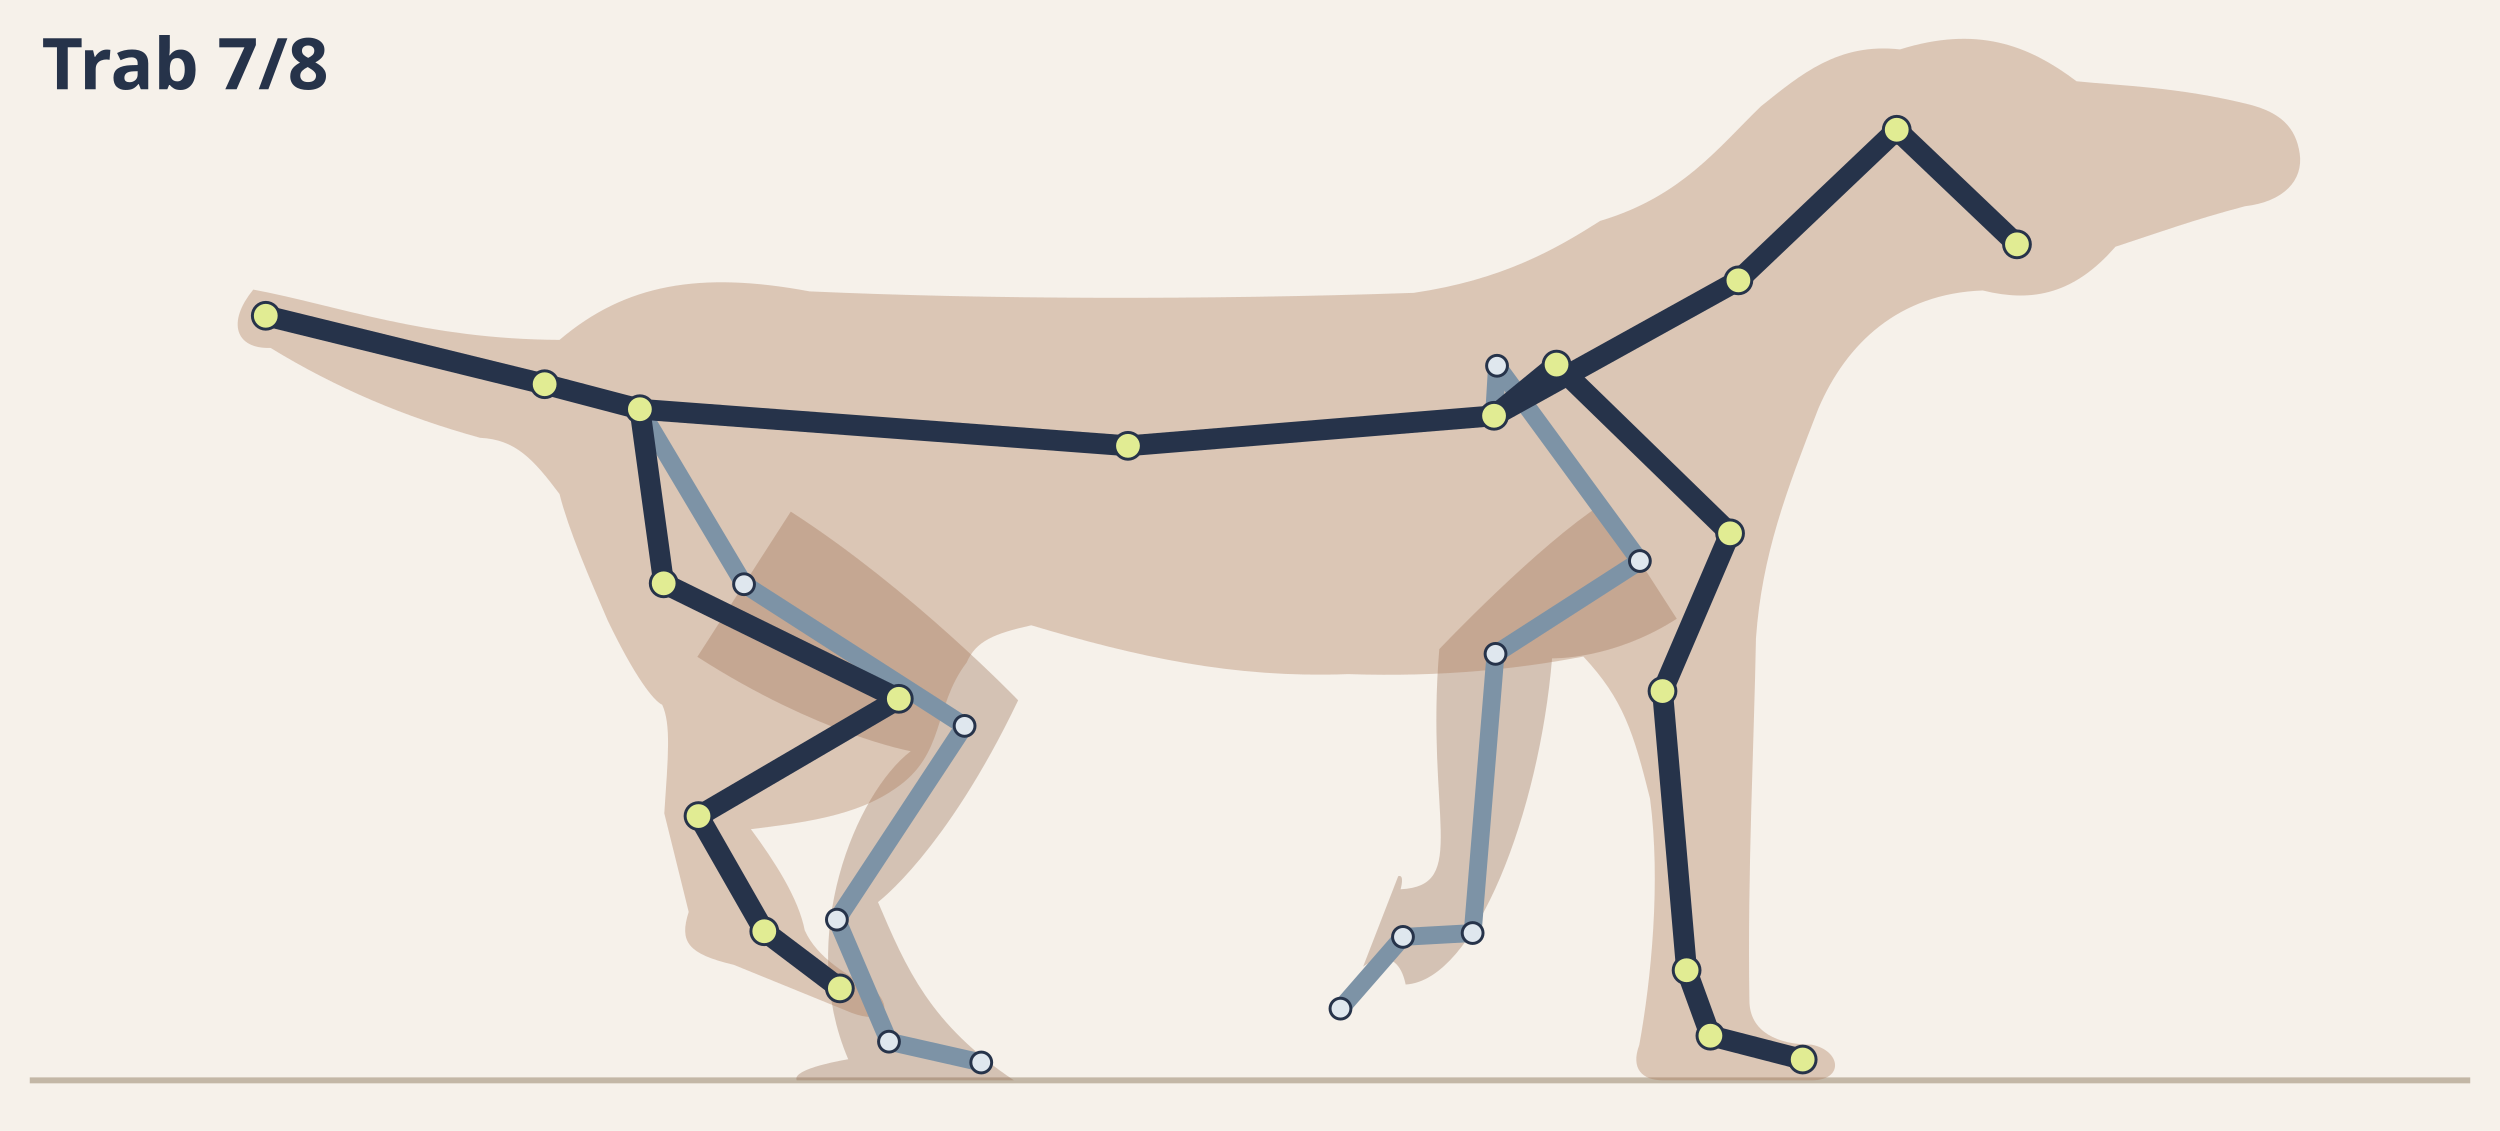
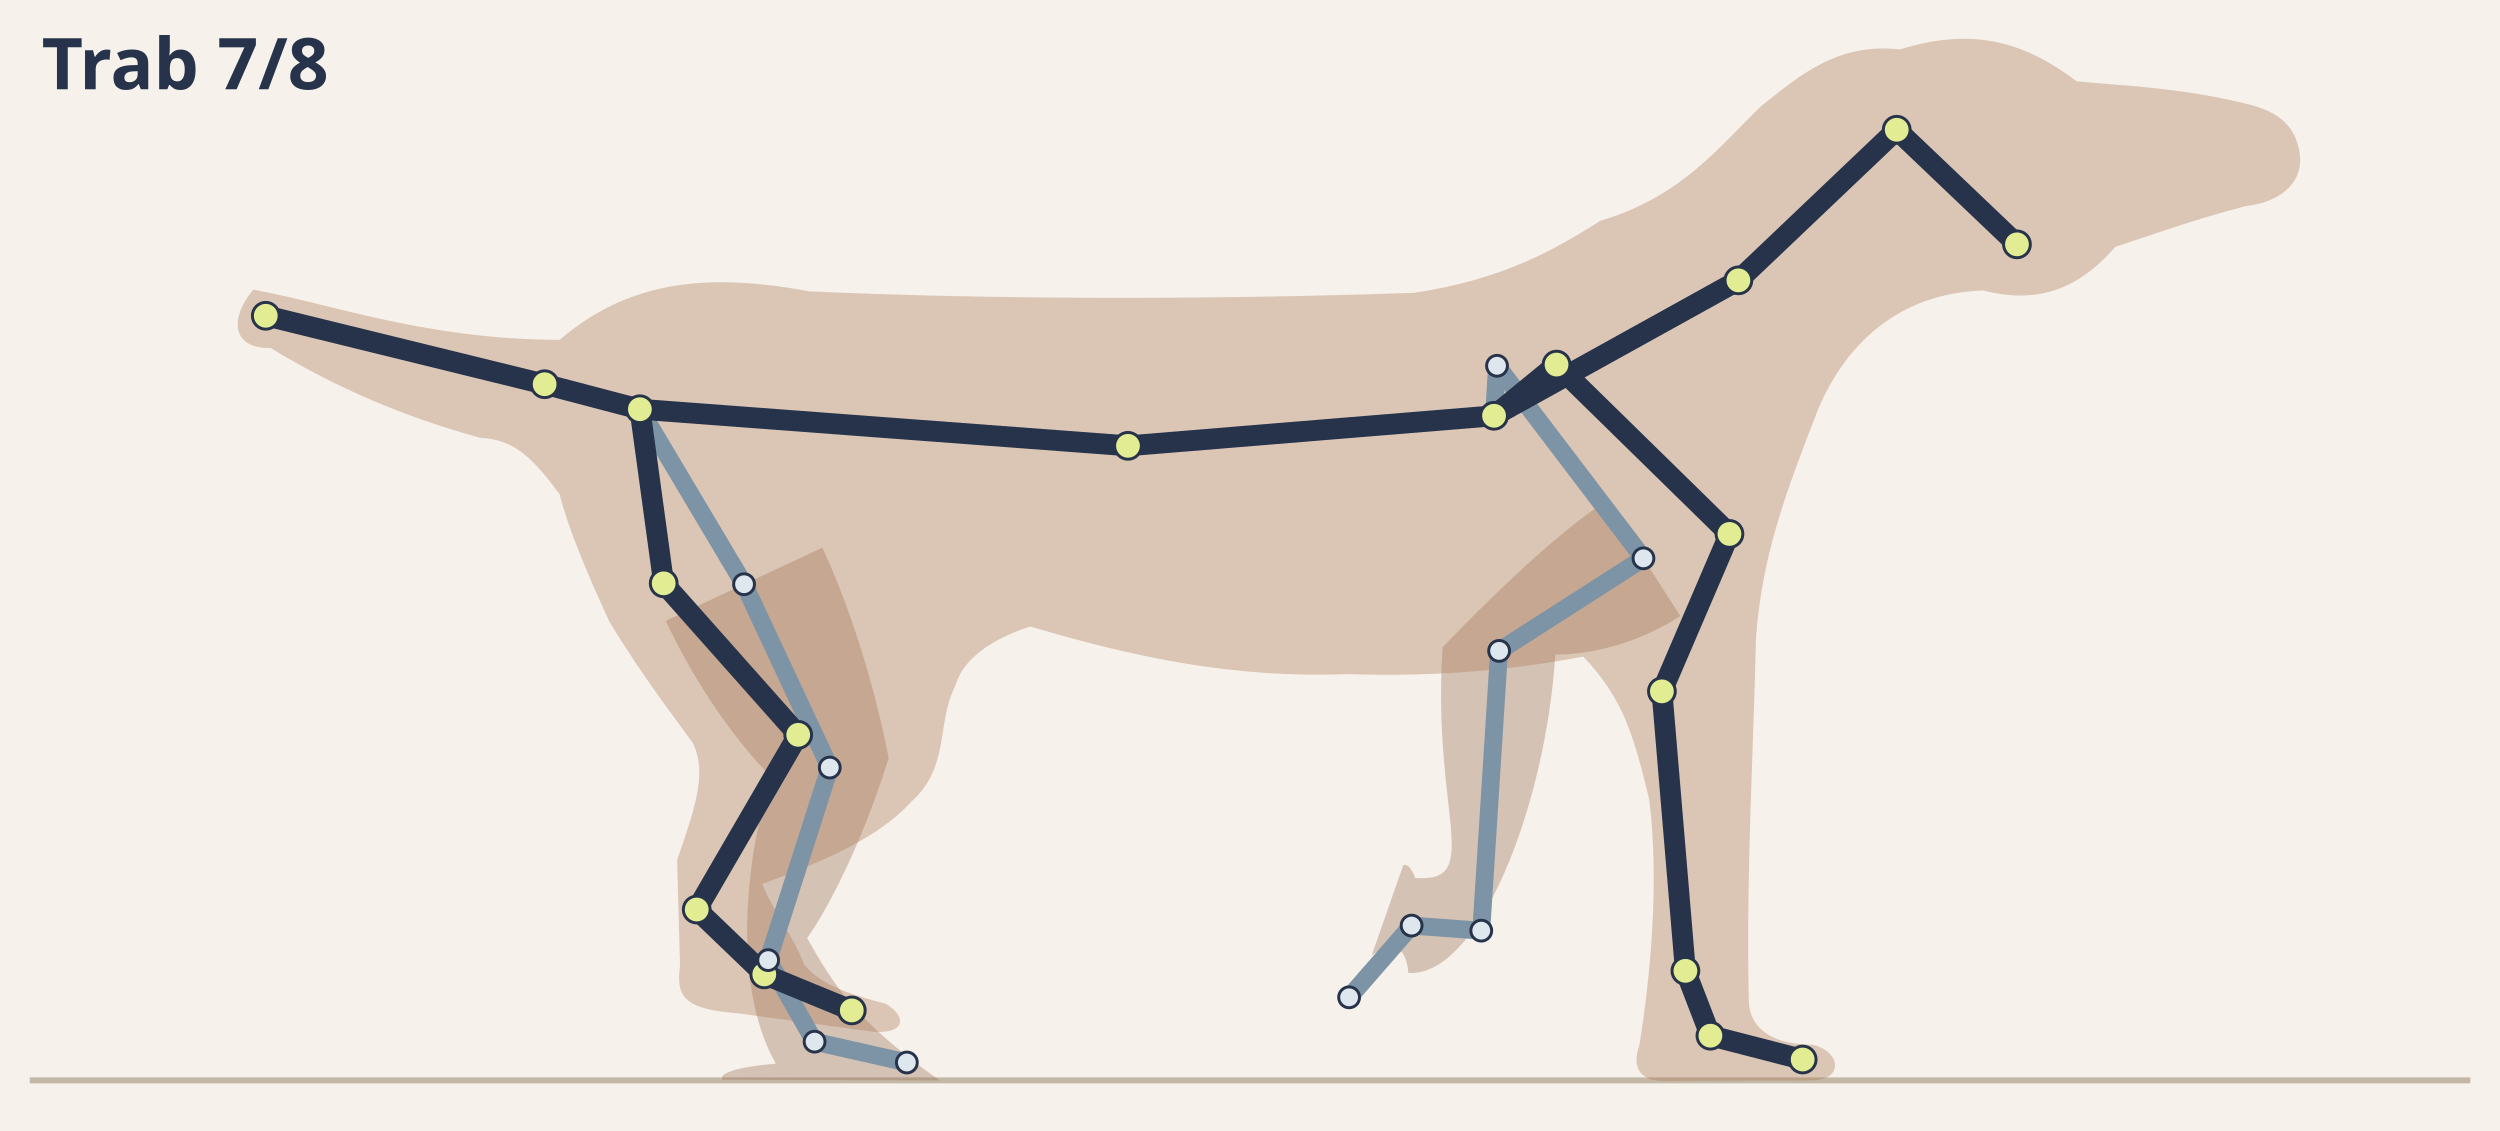
<svg xmlns="http://www.w3.org/2000/svg" viewBox="60 120 840 380">
  <rect x="60" y="120" width="840" height="380" fill="#f6f1ea" />
  <line x1="70" x2="890" y1="483" y2="483" stroke="#c3b7a6" stroke-width="2" />
-   <path d="M325.7 291.9C366.4 318.1 402.1 355.3 402.1 355.3C377.7 406.3 355 423.1 355 423.1C364.6 445.6 372.5 464.1 400.7 483L327.7 483C325.7 479 345 475.9 345 475.9C327.4 434.9 347.6 386.5 366 372.4C366 372.4 335.1 366.9 294.3 340.7Z" fill="#956b50" opacity="0.35" />
-   <path d="M623.4 327.9C601.6 341.9 581.5 341.2 581.5 341.2C577.2 392.8 555.7 449.5 532.3 450.8C529.2 435.9 518 444.8 518 444.8L529.8 414.4C532.1 413.6 530.6 418.8 530.6 418.8C553.9 417.6 538.9 394.4 543.6 338.1C543.6 338.1 576.7 303.2 598.5 289.2Z" fill="#956b50" opacity="0.35" />
-   <path d="M145.1 217.3C173 222.5 202.8 234 248 234.2C270 215.5 295 211 332 217.9C392 220.6 465 220.8 535 218.4C565 214 582.9 203.6 597.7 194.2C625 186.1 637.4 169.5 651.7 155.7C665.1 145 677.6 134.3 698.4 136.6C724 128.6 741.3 134.9 757.7 147.3C771.8 148.8 791.8 149.1 816.1 155.2C826.2 157.9 831.4 162.7 832.7 171.6C834 180.6 827.3 187.8 814.3 189.3C796.5 194 784.6 198.4 770.8 202.9C757.3 218.4 743.4 221.9 726.2 217.6C698.1 218.6 680.4 235.3 671 257.2C660.2 285 652 306.5 650 334.5C649.4 368.9 647.1 413.7 647.8 455.9C647.7 467 657.7 471 668.7 471C678.7 473 679.7 483 668.7 483L618.8 483C611.8 483 607.8 479.1 610.8 471.1C614.8 449.1 618.1 416.2 614.4 388.3C608.9 366.3 605.5 355 592 340.6C571 344.6 545 347.6 513 346.5C474.2 348 441.4 340.5 406.5 330.1C394 332.9 387.9 335.4 384.8 342.6C373.4 357.6 377.9 373.4 360.9 384.9C347.9 394.1 330.2 396.4 312.3 398.6C320.5 409.7 328.3 421.9 330.4 432.6C334.6 442 345.1 447.9 353.9 452.7C360.6 459.4 356.4 464.2 346.1 460.3L306.6 444.2C290.9 440.5 288.2 436.4 291.4 426.4L283.2 393.3C284.5 374 285.5 363.4 282.5 356.8C279.6 355.5 273.3 347.4 264.2 328.5C258 314.1 251 298 248 286C239 274 233.1 267.7 221.3 267.1C195.9 260.1 173 250.4 150.9 236.9C139.1 237.3 136.1 228.3 145.1 217.3Z" fill="#a87554" opacity="0.35" />
+   <path d="M336.3 304C352.1 337.9 358.6 374.8 358.6 374.8C345.6 415.8 331.2 435.2 331.2 435.2C339.8 450.3 346.8 462.6 375.7 483L302.7 482.8C300.7 478.8 320.7 477.4 320.7 477.4C305.1 450.1 311.3 404.8 319.1 381C319.1 381 299.6 362.5 283.7 328.6Z" fill="#956b50" opacity="0.35" />
+   <path d="M624.6 327C602.7 341 582.6 339.9 582.6 339.9C579.3 391.6 556.5 448.6 533.2 446.9C532.1 432.1 520.9 441 520.9 441L531.5 410.7C533.8 409.8 535.5 415 535.5 415C558.8 416.7 541.1 393.9 544.7 337.5C544.7 337.5 577.9 302.2 599.8 288.3Z" fill="#956b50" opacity="0.35" />
+   <path d="M145.1 217.3C173 222.5 202.8 234 248 234.2C270 215.5 295 211 332 217.9C392 220.6 465 220.8 535 218.4C565 214 582.9 203.6 597.7 194.2C625 186.1 637.4 169.5 651.7 155.7C665.1 145 677.6 134.3 698.4 136.6C724 128.6 741.3 134.9 757.7 147.3C771.8 148.8 791.8 149.1 816.1 155.2C826.2 157.9 831.4 162.7 832.7 171.6C834 180.6 827.3 187.8 814.3 189.3C796.5 194 784.6 198.4 770.8 202.9C757.3 218.4 743.4 221.9 726.2 217.6C698.1 218.6 680.4 235.3 671 257.2C660.2 285 652 306.5 650 334.5C649.3 369 646.6 413.8 647.6 455.9C647.7 467 657.7 471 668.7 471C678.7 473 679.7 483 668.7 483L618.9 483.2C611.9 483.3 607.9 479.3 610.8 471.3C614.4 449.4 617.7 416.3 614.1 388.4C608.7 366.5 605.5 355 592 340.6C571 344.6 545 347.6 513 346.5C474.1 348 441.1 340.8 406.1 330.5C392.4 335 383.4 341.8 381 350.4C374.5 363.3 379.3 377.6 366.2 389.4C354.8 401.8 336.5 409.5 316.1 417C319.7 426.1 327 435.1 330.1 444C336.3 451.7 348 454.7 357.7 457.3C365.9 462.4 363 468 352.1 466.5L308.1 460.5C290.6 459.1 286.9 455.5 288.5 444.5L287.5 409C294.3 389.5 297.3 379.6 292.9 369.8C285.8 359.9 276.7 348.4 264.8 329C258 314.2 251 298 248 286C239 274 233.1 267.7 221.3 267.1C195.9 260.1 173 250.4 150.9 236.9C139.1 237.3 136.1 228.3 145.1 217.3Z" fill="#a87554" opacity="0.35" />
  <line x1="275" y1="257.5" x2="310" y2="316.3" stroke="#7d93a6" stroke-width="6" stroke-linecap="round" />
-   <line x1="310" y1="316.3" x2="384.1" y2="363.9" stroke="#7d93a6" stroke-width="6" stroke-linecap="round" />
-   <line x1="384.1" y1="363.9" x2="341.2" y2="429" stroke="#7d93a6" stroke-width="6" stroke-linecap="round" />
-   <line x1="341.2" y1="429" x2="358.7" y2="470" stroke="#7d93a6" stroke-width="6" stroke-linecap="round" />
-   <line x1="358.7" y1="470" x2="389.7" y2="477" stroke="#7d93a6" stroke-width="6" stroke-linecap="round" />
+   <line x1="310" y1="316.3" x2="338.8" y2="377.9" stroke="#7d93a6" stroke-width="6" stroke-linecap="round" />
+   <line x1="338.8" y1="377.9" x2="318.1" y2="442.6" stroke="#7d93a6" stroke-width="6" stroke-linecap="round" />
+   <line x1="318.1" y1="442.6" x2="333.7" y2="470" stroke="#7d93a6" stroke-width="6" stroke-linecap="round" />
+   <line x1="333.7" y1="470" x2="364.7" y2="477" stroke="#7d93a6" stroke-width="6" stroke-linecap="round" />
  <line x1="562" y1="259.7" x2="563" y2="242.9" stroke="#7d93a6" stroke-width="6" stroke-linecap="round" />
-   <line x1="563" y1="242.9" x2="611" y2="308.5" stroke="#7d93a6" stroke-width="6" stroke-linecap="round" />
-   <line x1="611" y1="308.5" x2="562.5" y2="339.7" stroke="#7d93a6" stroke-width="6" stroke-linecap="round" />
-   <line x1="562.5" y1="339.7" x2="554.8" y2="433.5" stroke="#7d93a6" stroke-width="6" stroke-linecap="round" />
-   <line x1="554.8" y1="433.5" x2="531.4" y2="434.8" stroke="#7d93a6" stroke-width="6" stroke-linecap="round" />
-   <line x1="531.4" y1="434.8" x2="510.4" y2="458.9" stroke="#7d93a6" stroke-width="6" stroke-linecap="round" />
+   <line x1="563" y1="242.9" x2="612.2" y2="307.6" stroke="#7d93a6" stroke-width="6" stroke-linecap="round" />
+   <line x1="612.2" y1="307.6" x2="563.7" y2="338.7" stroke="#7d93a6" stroke-width="6" stroke-linecap="round" />
+   <line x1="563.7" y1="338.7" x2="557.7" y2="432.7" stroke="#7d93a6" stroke-width="6" stroke-linecap="round" />
+   <line x1="557.7" y1="432.7" x2="534.3" y2="431" stroke="#7d93a6" stroke-width="6" stroke-linecap="round" />
+   <line x1="534.3" y1="431" x2="513.3" y2="455.1" stroke="#7d93a6" stroke-width="6" stroke-linecap="round" />
  <line x1="149.3" y1="226.1" x2="243" y2="249.1" stroke="#26334a" stroke-width="7" stroke-linecap="round" />
  <line x1="243" y1="249.1" x2="275" y2="257.5" stroke="#26334a" stroke-width="7" stroke-linecap="round" />
  <line x1="275" y1="257.5" x2="439" y2="269.8" stroke="#26334a" stroke-width="7" stroke-linecap="round" />
  <line x1="439" y1="269.8" x2="562" y2="259.7" stroke="#26334a" stroke-width="7" stroke-linecap="round" />
  <line x1="562" y1="259.7" x2="644.1" y2="214.2" stroke="#26334a" stroke-width="7" stroke-linecap="round" />
  <line x1="644.1" y1="214.2" x2="697.3" y2="163.6" stroke="#26334a" stroke-width="7" stroke-linecap="round" />
  <line x1="697.3" y1="163.6" x2="737.7" y2="202.1" stroke="#26334a" stroke-width="7" stroke-linecap="round" />
  <line x1="275" y1="257.5" x2="283" y2="316" stroke="#26334a" stroke-width="7" stroke-linecap="round" />
-   <line x1="283" y1="316" x2="362" y2="354.8" stroke="#26334a" stroke-width="7" stroke-linecap="round" />
-   <line x1="362" y1="354.8" x2="294.7" y2="394.2" stroke="#26334a" stroke-width="7" stroke-linecap="round" />
-   <line x1="294.7" y1="394.2" x2="316.8" y2="432.9" stroke="#26334a" stroke-width="7" stroke-linecap="round" />
-   <line x1="316.8" y1="432.9" x2="342.2" y2="452.1" stroke="#26334a" stroke-width="7" stroke-linecap="round" />
+   <line x1="283" y1="316" x2="328.2" y2="366.9" stroke="#26334a" stroke-width="7" stroke-linecap="round" />
+   <line x1="328.2" y1="366.9" x2="294.1" y2="425.6" stroke="#26334a" stroke-width="7" stroke-linecap="round" />
+   <line x1="294.1" y1="425.6" x2="316.8" y2="447.4" stroke="#26334a" stroke-width="7" stroke-linecap="round" />
+   <line x1="316.8" y1="447.4" x2="346.2" y2="459.5" stroke="#26334a" stroke-width="7" stroke-linecap="round" />
  <line x1="562" y1="259.7" x2="583" y2="242.5" stroke="#26334a" stroke-width="7" stroke-linecap="round" />
-   <line x1="583" y1="242.5" x2="641.3" y2="299.2" stroke="#26334a" stroke-width="7" stroke-linecap="round" />
-   <line x1="641.3" y1="299.2" x2="618.6" y2="352.2" stroke="#26334a" stroke-width="7" stroke-linecap="round" />
-   <line x1="618.6" y1="352.2" x2="626.7" y2="446" stroke="#26334a" stroke-width="7" stroke-linecap="round" />
-   <line x1="626.7" y1="446" x2="634.7" y2="468" stroke="#26334a" stroke-width="7" stroke-linecap="round" />
+   <line x1="583" y1="242.5" x2="641.1" y2="299.4" stroke="#26334a" stroke-width="7" stroke-linecap="round" />
+   <line x1="641.1" y1="299.4" x2="618.4" y2="352.3" stroke="#26334a" stroke-width="7" stroke-linecap="round" />
+   <line x1="618.4" y1="352.3" x2="626.3" y2="446.2" stroke="#26334a" stroke-width="7" stroke-linecap="round" />
+   <line x1="626.3" y1="446.2" x2="634.7" y2="468" stroke="#26334a" stroke-width="7" stroke-linecap="round" />
  <line x1="634.7" y1="468" x2="665.7" y2="476" stroke="#26334a" stroke-width="7" stroke-linecap="round" />
  <circle cx="149.3" cy="226.1" r="4.5" fill="#e1ec93" stroke="#26334a" stroke-width="1" />
  <circle cx="243" cy="249.1" r="4.5" fill="#e1ec93" stroke="#26334a" stroke-width="1" />
  <circle cx="275" cy="257.5" r="4.5" fill="#e1ec93" stroke="#26334a" stroke-width="1" />
  <circle cx="439" cy="269.8" r="4.5" fill="#e1ec93" stroke="#26334a" stroke-width="1" />
  <circle cx="562" cy="259.7" r="4.5" fill="#e1ec93" stroke="#26334a" stroke-width="1" />
  <circle cx="644.1" cy="214.2" r="4.5" fill="#e1ec93" stroke="#26334a" stroke-width="1" />
  <circle cx="697.3" cy="163.6" r="4.5" fill="#e1ec93" stroke="#26334a" stroke-width="1" />
  <circle cx="737.7" cy="202.1" r="4.5" fill="#e1ec93" stroke="#26334a" stroke-width="1" />
  <circle cx="583" cy="242.5" r="4.5" fill="#e1ec93" stroke="#26334a" stroke-width="1" />
-   <circle cx="641.3" cy="299.2" r="4.5" fill="#e1ec93" stroke="#26334a" stroke-width="1" />
-   <circle cx="618.6" cy="352.2" r="4.5" fill="#e1ec93" stroke="#26334a" stroke-width="1" />
-   <circle cx="626.7" cy="446" r="4.5" fill="#e1ec93" stroke="#26334a" stroke-width="1" />
+   <circle cx="641.1" cy="299.4" r="4.5" fill="#e1ec93" stroke="#26334a" stroke-width="1" />
+   <circle cx="618.4" cy="352.3" r="4.5" fill="#e1ec93" stroke="#26334a" stroke-width="1" />
+   <circle cx="626.3" cy="446.2" r="4.5" fill="#e1ec93" stroke="#26334a" stroke-width="1" />
  <circle cx="634.7" cy="468" r="4.5" fill="#e1ec93" stroke="#26334a" stroke-width="1" />
  <circle cx="665.7" cy="476" r="4.5" fill="#e1ec93" stroke="#26334a" stroke-width="1" />
  <circle cx="283" cy="316" r="4.5" fill="#e1ec93" stroke="#26334a" stroke-width="1" />
-   <circle cx="362" cy="354.8" r="4.5" fill="#e1ec93" stroke="#26334a" stroke-width="1" />
-   <circle cx="294.7" cy="394.2" r="4.5" fill="#e1ec93" stroke="#26334a" stroke-width="1" />
-   <circle cx="316.8" cy="432.9" r="4.5" fill="#e1ec93" stroke="#26334a" stroke-width="1" />
-   <circle cx="342.2" cy="452.1" r="4.5" fill="#e1ec93" stroke="#26334a" stroke-width="1" />
+   <circle cx="328.2" cy="366.9" r="4.5" fill="#e1ec93" stroke="#26334a" stroke-width="1" />
+   <circle cx="294.1" cy="425.6" r="4.5" fill="#e1ec93" stroke="#26334a" stroke-width="1" />
+   <circle cx="316.8" cy="447.4" r="4.5" fill="#e1ec93" stroke="#26334a" stroke-width="1" />
+   <circle cx="346.2" cy="459.5" r="4.5" fill="#e1ec93" stroke="#26334a" stroke-width="1" />
  <circle cx="563" cy="242.9" r="3.5" fill="#dfe7ee" stroke="#26334a" stroke-width="1" />
-   <circle cx="611" cy="308.5" r="3.5" fill="#dfe7ee" stroke="#26334a" stroke-width="1" />
-   <circle cx="562.5" cy="339.7" r="3.5" fill="#dfe7ee" stroke="#26334a" stroke-width="1" />
-   <circle cx="554.8" cy="433.5" r="3.5" fill="#dfe7ee" stroke="#26334a" stroke-width="1" />
-   <circle cx="531.4" cy="434.8" r="3.5" fill="#dfe7ee" stroke="#26334a" stroke-width="1" />
-   <circle cx="510.4" cy="458.9" r="3.5" fill="#dfe7ee" stroke="#26334a" stroke-width="1" />
+   <circle cx="612.2" cy="307.6" r="3.5" fill="#dfe7ee" stroke="#26334a" stroke-width="1" />
+   <circle cx="563.7" cy="338.7" r="3.5" fill="#dfe7ee" stroke="#26334a" stroke-width="1" />
+   <circle cx="557.7" cy="432.7" r="3.5" fill="#dfe7ee" stroke="#26334a" stroke-width="1" />
+   <circle cx="534.3" cy="431" r="3.5" fill="#dfe7ee" stroke="#26334a" stroke-width="1" />
+   <circle cx="513.3" cy="455.1" r="3.5" fill="#dfe7ee" stroke="#26334a" stroke-width="1" />
  <circle cx="310" cy="316.3" r="3.5" fill="#dfe7ee" stroke="#26334a" stroke-width="1" />
-   <circle cx="384.1" cy="363.9" r="3.5" fill="#dfe7ee" stroke="#26334a" stroke-width="1" />
-   <circle cx="341.2" cy="429" r="3.5" fill="#dfe7ee" stroke="#26334a" stroke-width="1" />
-   <circle cx="358.7" cy="470" r="3.5" fill="#dfe7ee" stroke="#26334a" stroke-width="1" />
-   <circle cx="389.7" cy="477" r="3.5" fill="#dfe7ee" stroke="#26334a" stroke-width="1" />
+   <circle cx="338.8" cy="377.9" r="3.5" fill="#dfe7ee" stroke="#26334a" stroke-width="1" />
+   <circle cx="318.1" cy="442.6" r="3.5" fill="#dfe7ee" stroke="#26334a" stroke-width="1" />
+   <circle cx="333.7" cy="470" r="3.5" fill="#dfe7ee" stroke="#26334a" stroke-width="1" />
+   <circle cx="364.7" cy="477" r="3.5" fill="#dfe7ee" stroke="#26334a" stroke-width="1" />
  <text x="74" y="150" font-family="sans-serif" font-size="24" font-weight="700" fill="#26334a">Trab 7/8</text>
</svg>
